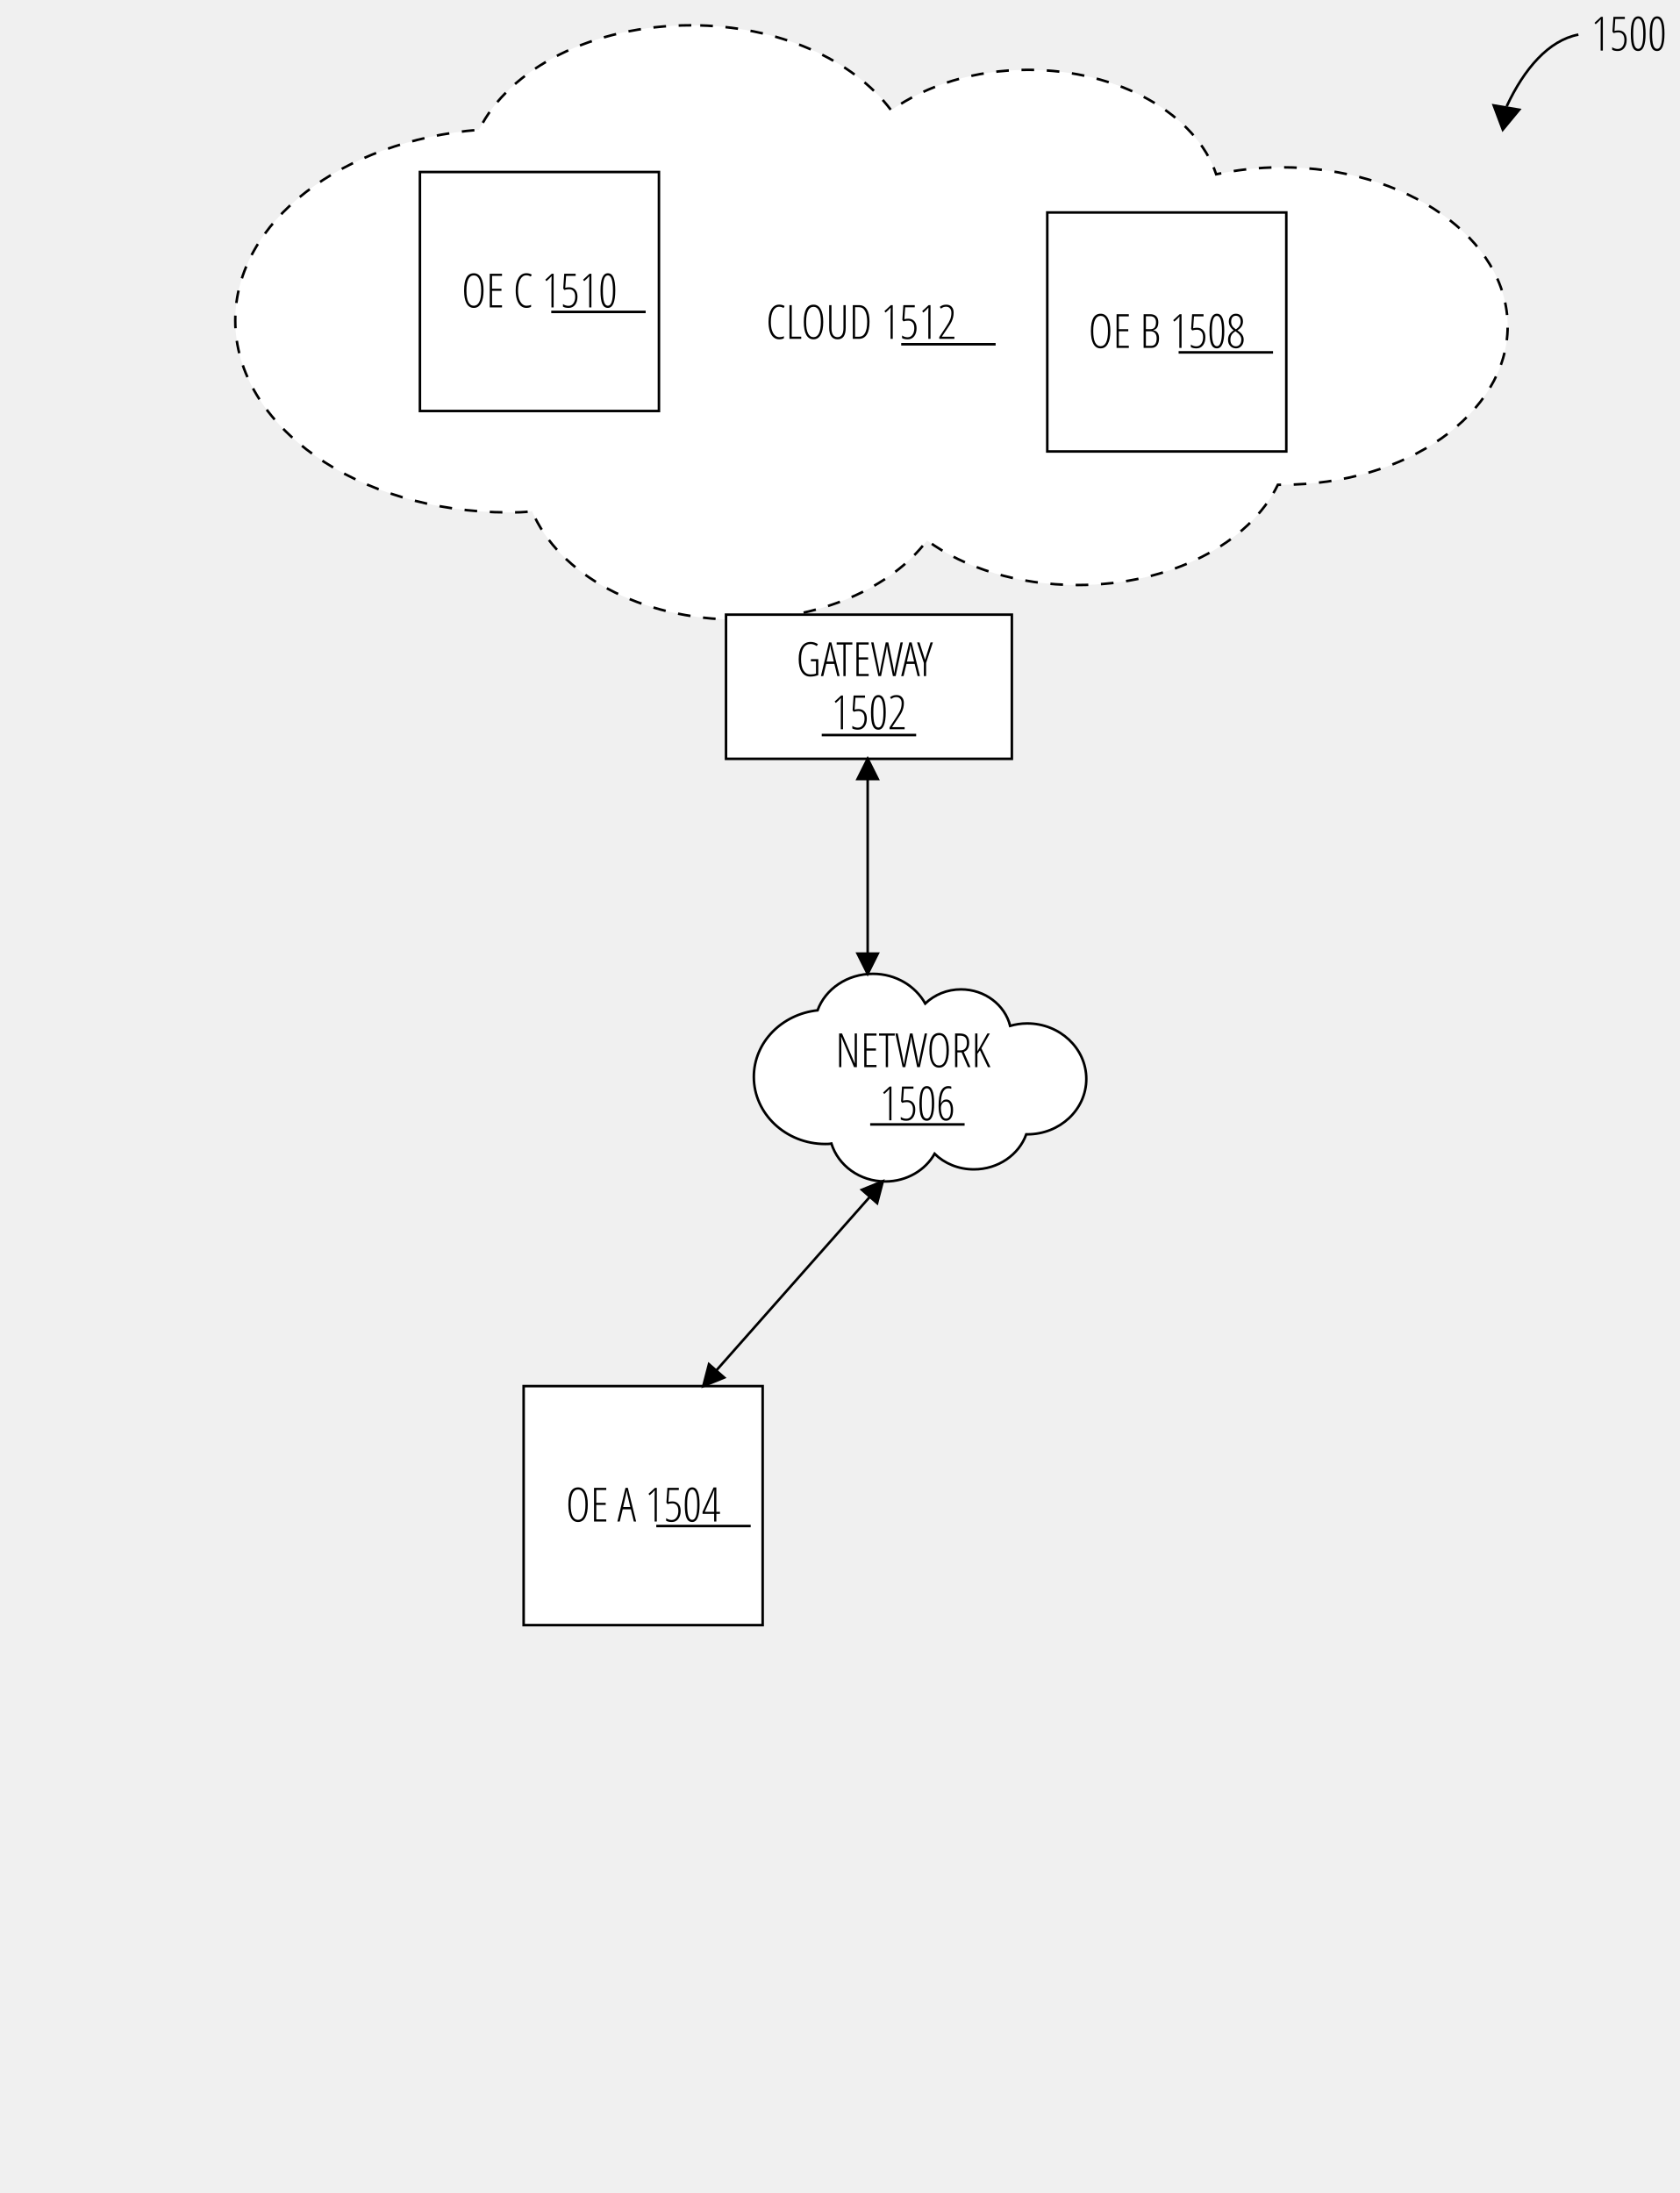
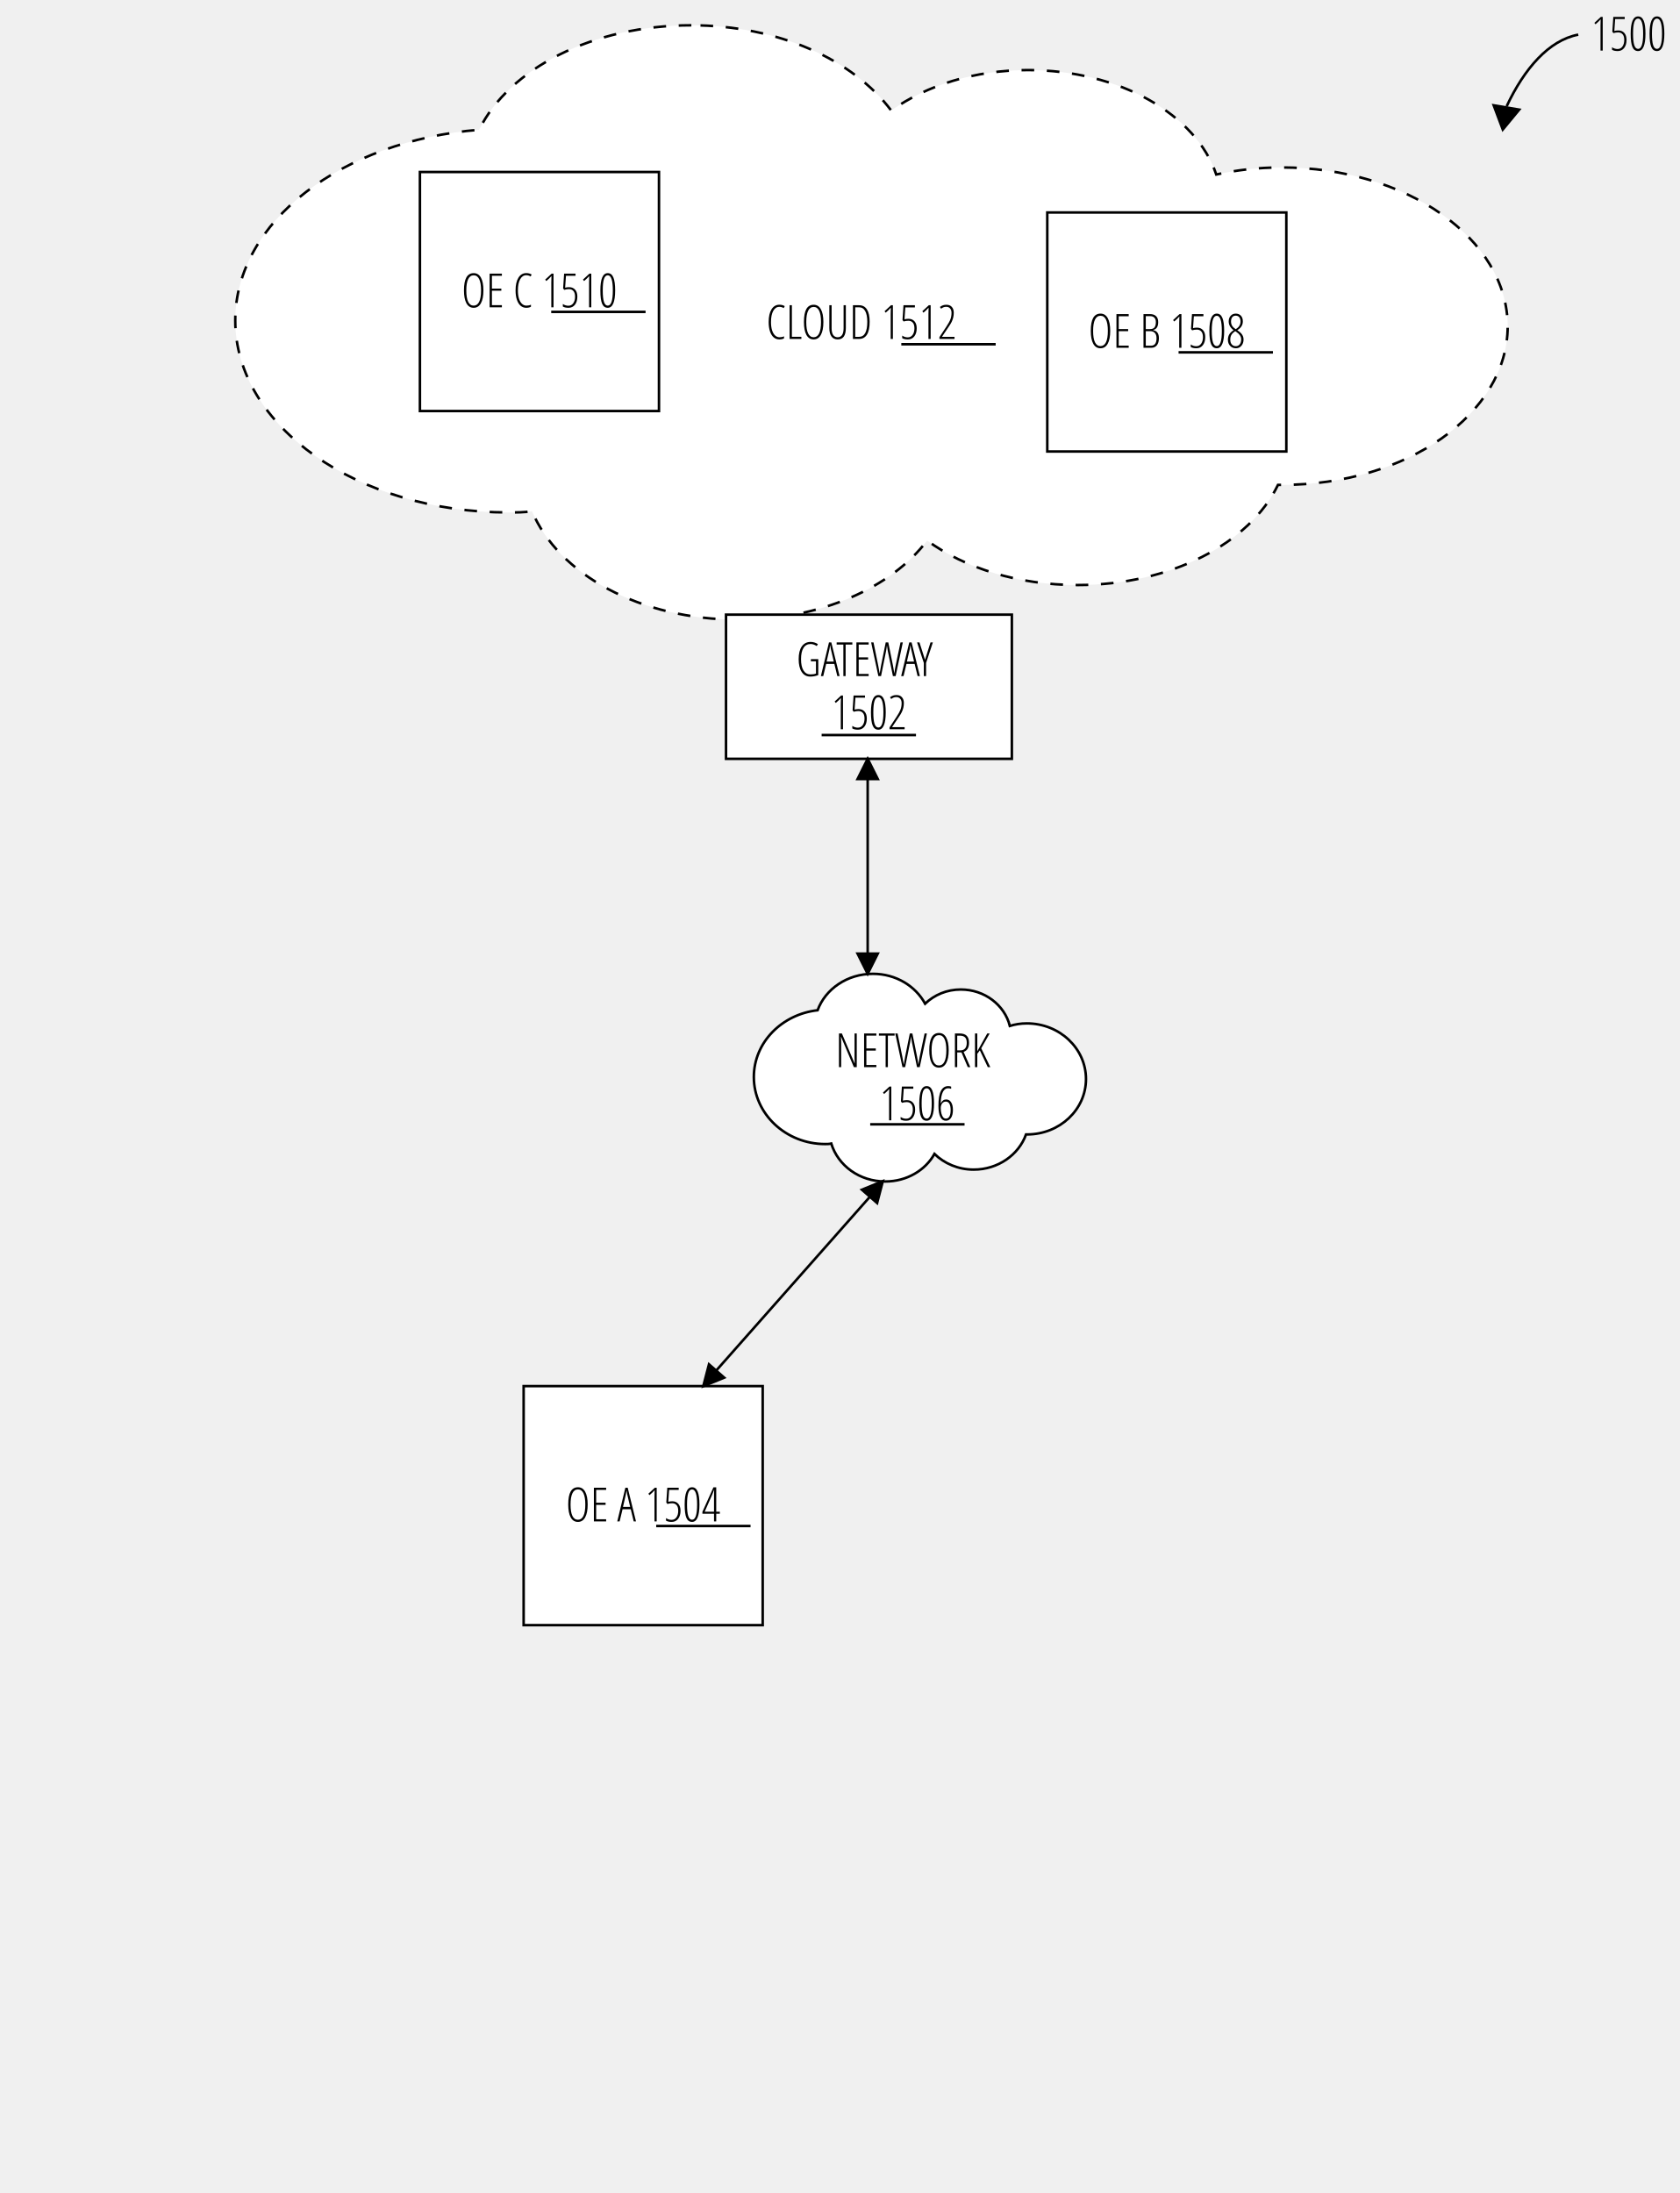
- <svg xmlns="http://www.w3.org/2000/svg" version="1.1" id="v-6064" width="664" height="867">
-   <g id="v-6065" class="viewport">
-     <g id="j_283" model-id="abfa3240-4165-4a8e-80c9-02a5e7677eca" class="element tp Element" transform="translate(93,10)">
-       <g class="rotatable" id="v-6067">
-         <g class="scalable" id="v-6077">
-           <path class="ui-fill ui-stroke js-perimeter" d="M180.281,0c-39.043,0,-72.009,17.132,-83.885,41.296C42.3,45.704,0,77.513,0,116.688c0,41.77,48.536,75.895,108.034,75.895c3.019,0,6.275,0,9.294,-0.502c10.446,24.805,42.499,42.914,81.78,42.914c32.053,0,60.411,-12.724,74.353,-31.334c14.855,10.938,36.024,17.634,59.458,17.634c36.7,0,68.077,-16.49,79.238,-39.649c0.715,0,0.715,0,1.628,0c49.251,0,89.207,-28.07,89.207,-62.669s-39.957,-62.836,-89.446,-62.836c-9.532,0,-18.112,1.144,-25.777,2.762c-7.904,-23.661,-38.328,-41.296,-74.353,-41.296c-21.13,0,-39.957,6.027,-54.136,15.988C244.386,13.7,214.677,0,180.281,0L180.281,0z" id="v-6074" stroke="#000000" stroke-dasharray="5,5" fill="#FFFFFF" />
-           <rect class="ui-interior-label" x="45.676" y="73.104" width="403.538" height="89.12" id="v-6075" fill="none" />
-           <circle class="js-number-connector-1 js-link-connector" fill="none" cx="259.281" cy="33.455" r="0.1" id="v-6078" />
-           <circle class="js-number-connector-2 js-link-connector" fill="none" cx="330.376" cy="18.946" r="0.1" id="v-6079" />
-           <circle class="js-number-connector-3 js-link-connector" fill="none" cx="387.889" cy="58.763" r="0.1" id="v-6080" />
-           <circle class="js-number-connector-4 js-link-connector" fill="none" cx="502.992" cy="116.855" r="0.1" id="v-6076" />
-           <circle class="js-number-connector-5 js-link-connector" fill="none" cx="412.196" cy="181.673" r="0.1" id="v-6081" />
-           <circle class="js-number-connector-6 js-link-connector" fill="none" cx="339.194" cy="221.127" r="0.1" id="v-6082" />
-           <circle class="js-number-connector-7 js-link-connector" fill="none" cx="273.46" cy="203.688" r="0.1" id="v-6083" />
-           <circle class="js-number-connector-8 js-link-connector" fill="none" cx="196.526" cy="234.994" r="0.1" id="v-6084" />
-           <circle class="js-number-connector-10 js-link-connector" fill="none" cx="0" cy="116.688" r="0.1" id="v-6085" />
-           <circle class="js-number-connector-9 js-link-connector" fill="none" cx="117.328" cy="192.08" r="0.1" id="v-6086" />
-           <circle class="js-number-connector-11 js-link-connector" fill="none" cx="96.396" cy="41.296" r="0.1" id="v-6087" />
-           <circle class="js-number-connector-12 js-link-connector" fill="none" cx="180.043" cy="0" r="0.1" id="v-6088" />
-         </g>
-       </g>
-       <rect class="ui-number-box" id="v-6068" stroke="none" stroke-width="0" fill="#FFFFFF" x="0" y="0" width="0" height="0" transform="translate(502.892,116.7554)" />
-       <path class="ui-number-leadline" id="v-6069" stroke="#000000" fill="none" d="" />
-       <text class="ui-number-label" id="v-6070" font-family="OpenSansCondensedLight" font-size="14pt" fill="black" transform="translate(502.8921,116.7554)" />
-       <rect class="ui-label-box" id="v-6071" stroke-width="0" fill="none" width="403.538" height="89.12" transform="translate(45.676,73.10442)" />
-       <text class="ui-label" id="v-6072" font-family="OpenSansCondensedLight" font-size="14pt" fill="black" transform="translate(45.676,73.10442)" text-anchor="middle">
-         <tspan x="201.769" y="50.86">CLOUD 1512</tspan>
-       </text>
-       <path class="ui-number-underline" id="v-6073" stroke="#000000" fill="none" transform="translate(45.676,73.10442)" d="M 217.58 53 254.908 53" />
-     </g>
-     <g id="j_284" model-id="5bb86925-008a-4a62-8cd1-1d1dd6b49270" class="element tp Element" transform="translate(595.6067,13.6875)">
-       <polygon class="ui-arrowhead" fill="#000000" points="0,0 4.2,11.2 11.8,2" id="v-6089" transform="translate(-5.9,27.34646)" />
-       <rect class="ui-label-anchor" fill="none" width="1" height="1" id="v-6091" transform="translate(33.34646,-0.5)" />
-       <g class="rotatable" id="v-6093">
-         <g class="scalable" id="v-6101">
-           <rect x="0" y="0" width="28.346" height="28.346" opacity="0" id="v-6102" />
-           <path class="ui-stem" fill="none" stroke="#000000" stroke-width="1" d="M28.346,0C16.681,2.226,6.978,13.357,0,28.346" id="v-6100" />
-         </g>
-       </g>
-       <rect class="ui-number-box" id="v-6094" stroke="none" stroke-width="0" fill="#FFFFFF" x="0" y="0" width="0" height="0" />
-       <path class="ui-number-leadline" id="v-6095" stroke="#000000" fill="none" />
-       <text class="ui-number-label" id="v-6096" font-family="OpenSansCondensedLight" font-size="14pt" fill="black" transform="translate(0,0)" />
-       <rect class="ui-label-box" id="v-6097" stroke-width="0" fill="none" width="1" height="1" transform="translate(33.34646,-0.5)" />
-       <text class="ui-label" id="v-6098" font-family="OpenSansCondensedLight" font-size="14pt" fill="black" text-decoration="none" transform="translate(33.34646,-0.5)">
+ <svg xmlns="http://www.w3.org/2000/svg" version="1.1" width="664" height="867">
+   <g>
+     <g model-id="abfa3240-4165-4a8e-80c9-02a5e7677eca" transform="translate(93,10)">
+       <g>
+         <g>
+           <path d="M180.3,0c-39,0,-72,17.1,-83.9,41.3C42.3,45.7,0,77.5,0,116.7c0,41.8,48.5,75.9,108,75.9c3,0,6.3,0,9.3,-0.5c10.4,24.8,42.5,42.9,81.8,42.9c32.1,0,60.4,-12.7,74.4,-31.3c14.9,10.9,36,17.6,59.5,17.6c36.7,0,68.1,-16.5,79.2,-39.6c0.7,0,0.7,0,1.6,0c49.3,0,89.2,-28.1,89.2,-62.7s-40,-62.8,-89.4,-62.8c-9.5,0,-18.1,1.1,-25.8,2.8c-7.9,-23.7,-38.3,-41.3,-74.4,-41.3c-21.1,0,-40,6,-54.1,16C244.4,13.7,214.7,0,180.3,0L180.3,0z" stroke="#000000" stroke-dasharray="5,5" fill="#FFFFFF" />
+           <rect x="45.7" y="73.1" width="403.5" height="89.1" fill="none" />
+           <circle fill="none" cx="259.3" cy="33.5" r="0.1" />
+           <circle fill="none" cx="330.4" cy="18.9" r="0.1" />
+           <circle fill="none" cx="387.9" cy="58.8" r="0.1" />
+           <circle fill="none" cx="503" cy="116.9" r="0.1" />
+           <circle fill="none" cx="412.2" cy="181.7" r="0.1" />
+           <circle fill="none" cx="339.2" cy="221.1" r="0.1" />
+           <circle fill="none" cx="273.5" cy="203.7" r="0.1" />
+           <circle fill="none" cx="196.5" cy="235" r="0.1" />
+           <circle fill="none" cx="0" cy="116.7" r="0.1" />
+           <circle fill="none" cx="117.3" cy="192.1" r="0.1" />
+           <circle fill="none" cx="96.4" cy="41.3" r="0.1" />
+           <circle fill="none" cx="180" cy="0" r="0.1" />
+         </g>
+       </g>
+       <rect stroke="none" stroke-width="0" fill="#FFFFFF" x="0" y="0" width="0" height="0" transform="translate(502.9,116.8)" />
+       <path stroke="#000000" fill="none" d="" />
+       <text font-family="OpenSansCondensedLight" font-size="14pt" fill="black" transform="translate(502.9,116.8)" />
+       <rect stroke-width="0" fill="none" width="403.5" height="89.1" transform="translate(45.7,73.1)" />
+       <text font-family="OpenSansCondensedLight" font-size="14pt" fill="black" transform="translate(45.7,73.1)" text-anchor="middle">
+         <tspan x="201.8" y="50.9">CLOUD 1512</tspan>
+       </text>
+       <path stroke="#000000" fill="none" transform="translate(45.7,73.1)" d="M 217.6 53 254.9 53" />
+     </g>
+     <g model-id="5bb86925-008a-4a62-8cd1-1d1dd6b49270" transform="translate(595.6,13.7)">
+       <polygon fill="#000000" points="0,0 4.2,11.2 11.8,2" transform="translate(-5.9,27.3)" />
+       <rect fill="none" width="1" height="1" transform="translate(33.3,-0.5)" />
+       <g>
+         <g>
+           <rect x="0" y="0" width="28.3" height="28.3" opacity="0" />
+           <path fill="none" stroke="#000000" stroke-width="1" d="M28.3,0C16.7,2.2,7,13.4,0,28.3" />
+         </g>
+       </g>
+       <rect stroke="none" stroke-width="0" fill="#FFFFFF" x="0" y="0" width="0" height="0" />
+       <path stroke="#000000" fill="none" />
+       <text font-family="OpenSansCondensedLight" font-size="14pt" fill="black" transform="translate(0,0)" />
+       <rect stroke-width="0" fill="none" width="1" height="1" transform="translate(33.3,-0.5)" />
+       <text font-family="OpenSansCondensedLight" font-size="14pt" fill="black" text-decoration="none" transform="translate(33.3,-0.5)">
        <tspan x="0" y="6.8">1500</tspan>
      </text>
-       <path class="ui-number-underline" id="v-6099" stroke="#000000" fill="none" transform="translate(33.34646,-0.5)" />
-     </g>
-     <g id="j_285" model-id="b09ab120-e079-4c4a-8630-c0868a904f69" class="element tp Element" transform="translate(287,243)">
-       <g class="rotatable" id="v-6103">
-         <g class="scalable" id="v-6113">
-           <path class="ui-fill ui-stroke js-perimeter" d="M112.998,0H0v56.999h112.998V0L112.998,0z" id="v-6110" stroke="#000000" stroke-dasharray="none" fill="#FFFFFF" />
-           <rect class="ui-interior-label" x="4.943" y="2.599" width="103.123" height="51.801" id="v-6111" fill="none" />
-           <circle class="js-number-connector-1 js-link-connector" fill="none" cx="56.499" cy="0" r="0.1" id="v-6114" />
-           <circle class="js-number-connector-2 js-link-connector" fill="none" cx="84.503" cy="0" r="0.1" id="v-6115" />
-           <circle class="js-number-connector-3 js-link-connector" fill="none" cx="112.998" cy="14.373" r="0.1" id="v-6116" />
-           <circle class="js-number-connector-4 js-link-connector" fill="none" cx="112.998" cy="28.499" r="0.1" id="v-6112" />
-           <circle class="js-number-connector-5 js-link-connector" fill="none" cx="112.998" cy="42.625" r="0.1" id="v-6117" />
-           <circle class="js-number-connector-6 js-link-connector" fill="none" cx="84.503" cy="56.999" r="0.1" id="v-6118" />
-           <circle class="js-number-connector-7 js-link-connector" fill="none" cx="56.499" cy="56.999" r="0.1" id="v-6119" />
-           <circle class="js-number-connector-8 js-link-connector" fill="none" cx="28.507" cy="56.999" r="0.1" id="v-6120" />
-           <circle class="js-number-connector-9 js-link-connector" fill="none" cx="0" cy="42.625" r="0.1" id="v-6121" />
-           <circle class="js-number-connector-10 js-link-connector" fill="none" cx="0" cy="28.499" r="0.1" id="v-6122" />
-           <circle class="js-number-connector-11 js-link-connector" fill="none" cx="0" cy="14.373" r="0.1" id="v-6123" />
-           <circle class="js-number-connector-12 js-link-connector" fill="none" cx="28.507" cy="0" r="0.1" id="v-6124" />
-         </g>
-       </g>
-       <rect class="ui-number-box" id="v-6104" stroke="none" stroke-width="0" fill="#FFFFFF" x="0" y="0" width="0" height="0" transform="translate(112.8975,28.39938)" />
-       <path class="ui-number-leadline" id="v-6105" stroke="#000000" fill="none" d="" />
-       <text class="ui-number-label" id="v-6106" font-family="OpenSansCondensedLight" font-size="14pt" fill="black" transform="translate(112.8975,28.39938)" />
-       <rect class="ui-label-box" id="v-6107" stroke-width="0" fill="none" width="103.123" height="51.801" transform="translate(4.943336,2.598728)" />
-       <text class="ui-label" id="v-6108" font-family="OpenSansCondensedLight" font-size="14pt" fill="black" transform="translate(4.943336,2.598728)" text-anchor="middle">
-         <tspan x="51.562" y="21.701">GATEWAY</tspan>
-         <tspan x="51.562" y="42.701">1502</tspan>
-       </text>
-       <path class="ui-number-underline" id="v-6109" stroke="#000000" fill="none" transform="translate(4.943336,2.598728)" d="M 32.898 45 70.226 45" />
-     </g>
-     <g id="j_286" model-id="ec8be86c-4864-48be-a950-2726d18c18e6" class="element tp Element" transform="translate(207,548)">
-       <g class="rotatable" id="v-6125">
-         <g class="scalable" id="v-6135">
-           <path class="ui-fill ui-stroke js-perimeter" d="M94.486,0H0v94.486h94.486V0L94.486,0z" id="v-6132" stroke="#000000" stroke-dasharray="none" fill="#FFFFFF" />
-           <rect class="ui-interior-label" x="4.134" y="4.308" width="86.229" height="85.87" id="v-6133" fill="none" />
-           <circle class="js-number-connector-1 js-link-connector" fill="none" cx="47.243" cy="0" r="0.1" id="v-6136" />
-           <circle class="js-number-connector-2 js-link-connector" fill="none" cx="70.659" cy="0" r="0.1" id="v-6137" />
-           <circle class="js-number-connector-3 js-link-connector" fill="none" cx="94.486" cy="23.827" r="0.1" id="v-6138" />
-           <circle class="js-number-connector-4 js-link-connector" fill="none" cx="94.486" cy="47.243" r="0.1" id="v-6134" />
-           <circle class="js-number-connector-5 js-link-connector" fill="none" cx="94.486" cy="70.659" r="0.1" id="v-6139" />
-           <circle class="js-number-connector-6 js-link-connector" fill="none" cx="70.659" cy="94.486" r="0.1" id="v-6140" />
-           <circle class="js-number-connector-7 js-link-connector" fill="none" cx="47.243" cy="94.486" r="0.1" id="v-6141" />
-           <circle class="js-number-connector-8 js-link-connector" fill="none" cx="23.837" cy="94.486" r="0.1" id="v-6142" />
-           <circle class="js-number-connector-9 js-link-connector" fill="none" cx="0" cy="70.659" r="0.1" id="v-6143" />
-           <circle class="js-number-connector-10 js-link-connector" fill="none" cx="0" cy="47.243" r="0.1" id="v-6144" />
-           <circle class="js-number-connector-11 js-link-connector" fill="none" cx="0" cy="23.827" r="0.1" id="v-6145" />
-           <circle class="js-number-connector-12 js-link-connector" fill="none" cx="23.837" cy="0" r="0.1" id="v-6146" />
-         </g>
-       </g>
-       <rect class="ui-number-box" id="v-6126" stroke="none" stroke-width="0" fill="#FFFFFF" x="0" y="0" width="0" height="0" transform="translate(94.38614,47.14307)" />
-       <path class="ui-number-leadline" id="v-6127" stroke="#000000" fill="none" d="" />
-       <text class="ui-number-label" id="v-6128" font-family="OpenSansCondensedLight" font-size="14pt" fill="black" transform="translate(94.38614,47.14307)" />
-       <rect class="ui-label-box" id="v-6129" stroke-width="0" fill="none" width="86.229" height="85.87" transform="translate(4.133512,4.307878)" />
-       <text class="ui-label" id="v-6130" font-family="OpenSansCondensedLight" font-size="14pt" fill="black" transform="translate(4.133512,4.307878)" text-anchor="middle">
-         <tspan x="43.115" y="49.235">OE A 1504</tspan>
-       </text>
-       <path class="ui-number-underline" id="v-6131" stroke="#000000" fill="none" transform="translate(4.133512,4.307878)" d="M 48.296 51 85.624 51" />
-     </g>
-     <g id="j_287" model-id="adf586fc-5dfb-437f-b395-787d3a37b71a" class="element tp Element" transform="translate(298,385)">
-       <g class="rotatable" id="v-6147">
-         <g class="scalable" id="v-6157">
-           <path class="ui-fill ui-stroke js-perimeter" d="M47.107,0c-10.202,0,-18.816,5.985,-21.919,14.426C11.053,15.966,0,27.078,0,40.763c0,14.592,12.682,26.512,28.229,26.512c0.789,0,1.64,0,2.428,-0.175c2.729,8.665,11.105,14.991,21.369,14.991c8.375,0,15.785,-4.445,19.428,-10.946c3.881,3.821,9.413,6.16,15.536,6.16c9.589,0,17.788,-5.761,20.704,-13.851c0.187,0,0.187,0,0.426,0c12.869,0,23.309,-9.806,23.309,-21.892s-10.44,-21.951,-23.372,-21.951c-2.491,0,-4.732,0.4,-6.735,0.965c-2.065,-8.266,-10.015,-14.426,-19.428,-14.426c-5.521,0,-10.44,2.105,-14.145,5.585C63.857,4.786,56.094,0,47.107,0L47.107,0z" id="v-6154" stroke="#000000" stroke-dasharray="none" fill="#FFFFFF" />
-           <rect class="ui-interior-label" x="11.935" y="25.538" width="105.442" height="31.132" id="v-6155" fill="none" />
-           <circle class="js-number-connector-1 js-link-connector" fill="none" cx="67.749" cy="11.687" r="0.1" id="v-6158" />
-           <circle class="js-number-connector-2 js-link-connector" fill="none" cx="86.326" cy="6.618" r="0.1" id="v-6159" />
-           <circle class="js-number-connector-3 js-link-connector" fill="none" cx="101.353" cy="20.528" r="0.1" id="v-6160" />
-           <circle class="js-number-connector-4 js-link-connector" fill="none" cx="131.429" cy="40.821" r="0.1" id="v-6156" />
-           <circle class="js-number-connector-5 js-link-connector" fill="none" cx="107.705" cy="63.464" r="0.1" id="v-6161" />
-           <circle class="js-number-connector-6 js-link-connector" fill="none" cx="88.63" cy="77.246" r="0.1" id="v-6162" />
-           <circle class="js-number-connector-7 js-link-connector" fill="none" cx="71.454" cy="71.154" r="0.1" id="v-6163" />
-           <circle class="js-number-connector-8 js-link-connector" fill="none" cx="51.351" cy="82.091" r="0.1" id="v-6164" />
-           <circle class="js-number-connector-10 js-link-connector" fill="none" cx="0" cy="40.763" r="0.1" id="v-6165" />
-           <circle class="js-number-connector-9 js-link-connector" fill="none" cx="30.657" cy="67.1" r="0.1" id="v-6166" />
-           <circle class="js-number-connector-11 js-link-connector" fill="none" cx="25.188" cy="14.426" r="0.1" id="v-6167" />
-           <circle class="js-number-connector-12 js-link-connector" fill="none" cx="47.044" cy="0" r="0.1" id="v-6168" />
-         </g>
-       </g>
-       <rect class="ui-number-box" id="v-6148" stroke="none" stroke-width="0" fill="#FFFFFF" x="0" y="0" width="0" height="0" transform="translate(131.3292,40.72119)" />
-       <path class="ui-number-leadline" id="v-6149" stroke="#000000" fill="none" d="" />
-       <text class="ui-number-label" id="v-6150" font-family="OpenSansCondensedLight" font-size="14pt" fill="black" transform="translate(131.3292,40.72119)" />
-       <rect class="ui-label-box" id="v-6151" stroke-width="0" fill="none" width="105.442" height="31.132" transform="translate(11.9349,25.53761)" />
-       <text class="ui-label" id="v-6152" font-family="OpenSansCondensedLight" font-size="14pt" fill="black" transform="translate(11.9349,25.53761)" text-anchor="middle">
-         <tspan x="52.721" y="11.366">NETWORK</tspan>
-         <tspan x="52.721" y="32.366">1506</tspan>
-       </text>
-       <path class="ui-number-underline" id="v-6153" stroke="#000000" fill="none" transform="translate(11.9349,25.53761)" d="M 34.057 34 71.385 34" />
-     </g>
-     <g id="j_288" model-id="3327c3af-e80f-aa3a-fb8c-7f7f98322604" class="element tp Element" transform="translate(414,84)">
-       <g class="rotatable" id="v-6169">
-         <g class="scalable" id="v-6179">
-           <path class="ui-fill ui-stroke js-perimeter" d="M94.486,0H0v94.486h94.486V0L94.486,0z" id="v-6176" stroke="#000000" stroke-dasharray="none" fill="#FFFFFF" />
-           <rect class="ui-interior-label" x="4.134" y="4.308" width="86.229" height="85.87" id="v-6177" fill="none" />
-           <circle class="js-number-connector-1 js-link-connector" fill="none" cx="47.243" cy="0" r="0.1" id="v-6180" />
-           <circle class="js-number-connector-2 js-link-connector" fill="none" cx="70.659" cy="0" r="0.1" id="v-6181" />
-           <circle class="js-number-connector-3 js-link-connector" fill="none" cx="94.486" cy="23.827" r="0.1" id="v-6182" />
-           <circle class="js-number-connector-4 js-link-connector" fill="none" cx="94.486" cy="47.243" r="0.1" id="v-6178" />
-           <circle class="js-number-connector-5 js-link-connector" fill="none" cx="94.486" cy="70.659" r="0.1" id="v-6183" />
-           <circle class="js-number-connector-6 js-link-connector" fill="none" cx="70.659" cy="94.486" r="0.1" id="v-6184" />
-           <circle class="js-number-connector-7 js-link-connector" fill="none" cx="47.243" cy="94.486" r="0.1" id="v-6185" />
-           <circle class="js-number-connector-8 js-link-connector" fill="none" cx="23.837" cy="94.486" r="0.1" id="v-6186" />
-           <circle class="js-number-connector-9 js-link-connector" fill="none" cx="0" cy="70.659" r="0.1" id="v-6187" />
-           <circle class="js-number-connector-10 js-link-connector" fill="none" cx="0" cy="47.243" r="0.1" id="v-6188" />
-           <circle class="js-number-connector-11 js-link-connector" fill="none" cx="0" cy="23.827" r="0.1" id="v-6189" />
-           <circle class="js-number-connector-12 js-link-connector" fill="none" cx="23.837" cy="0" r="0.1" id="v-6190" />
-         </g>
-       </g>
-       <rect class="ui-number-box" id="v-6170" stroke="none" stroke-width="0" fill="#FFFFFF" x="0" y="0" width="0" height="0" transform="translate(94.38614,47.14307)" />
-       <path class="ui-number-leadline" id="v-6171" stroke="#000000" fill="none" d="" />
-       <text class="ui-number-label" id="v-6172" font-family="OpenSansCondensedLight" font-size="14pt" fill="black" transform="translate(94.38614,47.14307)" />
-       <rect class="ui-label-box" id="v-6173" stroke-width="0" fill="none" width="86.229" height="85.87" transform="translate(4.133512,4.307878)" />
-       <text class="ui-label" id="v-6174" font-family="OpenSansCondensedLight" font-size="14pt" fill="black" transform="translate(4.133512,4.307878)" text-anchor="middle">
-         <tspan x="43.115" y="49.235">OE B 1508</tspan>
-       </text>
-       <path class="ui-number-underline" id="v-6175" stroke="#000000" fill="none" transform="translate(4.133512,4.307878)" d="M 47.781 51 85.109 51" />
-     </g>
-     <g id="j_289" model-id="e433ff03-8c75-ab20-8f84-e67825d5e16f" class="element tp Element" transform="translate(166,68)">
-       <g class="rotatable" id="v-6191">
-         <g class="scalable" id="v-6201">
-           <path class="ui-fill ui-stroke js-perimeter" d="M94.486,0H0v94.486h94.486V0L94.486,0z" id="v-6198" stroke="#000000" stroke-dasharray="none" fill="#FFFFFF" />
-           <rect class="ui-interior-label" x="4.134" y="4.308" width="86.229" height="85.87" id="v-6199" fill="none" />
-           <circle class="js-number-connector-1 js-link-connector" fill="none" cx="47.243" cy="0" r="0.1" id="v-6202" />
-           <circle class="js-number-connector-2 js-link-connector" fill="none" cx="70.659" cy="0" r="0.1" id="v-6203" />
-           <circle class="js-number-connector-3 js-link-connector" fill="none" cx="94.486" cy="23.827" r="0.1" id="v-6204" />
-           <circle class="js-number-connector-4 js-link-connector" fill="none" cx="94.486" cy="47.243" r="0.1" id="v-6200" />
-           <circle class="js-number-connector-5 js-link-connector" fill="none" cx="94.486" cy="70.659" r="0.1" id="v-6205" />
-           <circle class="js-number-connector-6 js-link-connector" fill="none" cx="70.659" cy="94.486" r="0.1" id="v-6206" />
-           <circle class="js-number-connector-7 js-link-connector" fill="none" cx="47.243" cy="94.486" r="0.1" id="v-6207" />
-           <circle class="js-number-connector-8 js-link-connector" fill="none" cx="23.837" cy="94.486" r="0.1" id="v-6208" />
-           <circle class="js-number-connector-9 js-link-connector" fill="none" cx="0" cy="70.659" r="0.1" id="v-6209" />
-           <circle class="js-number-connector-10 js-link-connector" fill="none" cx="0" cy="47.243" r="0.1" id="v-6210" />
-           <circle class="js-number-connector-11 js-link-connector" fill="none" cx="0" cy="23.827" r="0.1" id="v-6211" />
-           <circle class="js-number-connector-12 js-link-connector" fill="none" cx="23.837" cy="0" r="0.1" id="v-6212" />
-         </g>
-       </g>
-       <rect class="ui-number-box" id="v-6192" stroke="none" stroke-width="0" fill="#FFFFFF" x="0" y="0" width="0" height="0" transform="translate(94.38614,47.14307)" />
-       <path class="ui-number-leadline" id="v-6193" stroke="#000000" fill="none" d="" />
-       <text class="ui-number-label" id="v-6194" font-family="OpenSansCondensedLight" font-size="14pt" fill="black" transform="translate(94.38614,47.14307)" />
-       <rect class="ui-label-box" id="v-6195" stroke-width="0" fill="none" width="86.229" height="85.87" transform="translate(4.133512,4.307878)" />
-       <text class="ui-label" id="v-6196" font-family="OpenSansCondensedLight" font-size="14pt" fill="black" transform="translate(4.133512,4.307878)" text-anchor="middle">
-         <tspan x="43.115" y="49.235">OE C 1510</tspan>
-       </text>
-       <path class="ui-number-underline" id="v-6197" stroke="#000000" fill="none" transform="translate(4.133512,4.307878)" d="M 47.781 51 85.109 51" />
-     </g>
-     <g id="j_291" model-id="7cdd346d-c19d-497d-b529-77bd55d9c87e" class="tp Link link">
-       <path class="connection" stroke="black" id="v-6227" stroke-dasharray="none" d="M 283 542 344 473" />
-       <path class="marker-source" fill="black" stroke="black" id="v-6228" d="M 8 0 L 0 4 L 8 8 z" transform="translate(274.992,545.3634) scale(1,1) rotate(-48.76403)" />
-       <path class="marker-target" fill="black" stroke="black" id="v-6229" d="M 8 0 L 0 4 L 8 8 z" transform="translate(352.008,469.6366) scale(1,1) rotate(-228.764)" />
-       <g class="labels" id="v-6231">
-         <g class="js-link-label" id="v-6239" label-idx="0" cursor="move" transform="translate(313.5, 507.5)">
+       <path stroke="#000000" fill="none" transform="translate(33.3,-0.5)" />
+     </g>
+     <g model-id="b09ab120-e079-4c4a-8630-c0868a904f69" transform="translate(287,243)">
+       <g>
+         <g>
+           <path d="M113,0H0v57h113V0L113,0z" stroke="#000000" stroke-dasharray="none" fill="#FFFFFF" />
+           <rect x="4.9" y="2.6" width="103.1" height="51.8" fill="none" />
+           <circle fill="none" cx="56.5" cy="0" r="0.1" />
+           <circle fill="none" cx="84.5" cy="0" r="0.1" />
+           <circle fill="none" cx="113" cy="14.4" r="0.1" />
+           <circle fill="none" cx="113" cy="28.5" r="0.1" />
+           <circle fill="none" cx="113" cy="42.6" r="0.1" />
+           <circle fill="none" cx="84.5" cy="57" r="0.1" />
+           <circle fill="none" cx="56.5" cy="57" r="0.1" />
+           <circle fill="none" cx="28.5" cy="57" r="0.1" />
+           <circle fill="none" cx="0" cy="42.6" r="0.1" />
+           <circle fill="none" cx="0" cy="28.5" r="0.1" />
+           <circle fill="none" cx="0" cy="14.4" r="0.1" />
+           <circle fill="none" cx="28.5" cy="0" r="0.1" />
+         </g>
+       </g>
+       <rect stroke="none" stroke-width="0" fill="#FFFFFF" x="0" y="0" width="0" height="0" transform="translate(112.9,28.4)" />
+       <path stroke="#000000" fill="none" d="" />
+       <text font-family="OpenSansCondensedLight" font-size="14pt" fill="black" transform="translate(112.9,28.4)" />
+       <rect stroke-width="0" fill="none" width="103.1" height="51.8" transform="translate(4.9,2.6)" />
+       <text font-family="OpenSansCondensedLight" font-size="14pt" fill="black" transform="translate(4.9,2.6)" text-anchor="middle">
+         <tspan x="51.6" y="21.7">GATEWAY</tspan>
+         <tspan x="51.6" y="42.7">1502</tspan>
+       </text>
+       <path stroke="#000000" fill="none" transform="translate(4.9,2.6)" d="M 32.9 45 70.2 45" />
+     </g>
+     <g model-id="ec8be86c-4864-48be-a950-2726d18c18e6" transform="translate(207,548)">
+       <g>
+         <g>
+           <path d="M94.5,0H0v94.5h94.5V0L94.5,0z" stroke="#000000" stroke-dasharray="none" fill="#FFFFFF" />
+           <rect x="4.1" y="4.3" width="86.2" height="85.9" fill="none" />
+           <circle fill="none" cx="47.2" cy="0" r="0.1" />
+           <circle fill="none" cx="70.7" cy="0" r="0.1" />
+           <circle fill="none" cx="94.5" cy="23.8" r="0.1" />
+           <circle fill="none" cx="94.5" cy="47.2" r="0.1" />
+           <circle fill="none" cx="94.5" cy="70.7" r="0.1" />
+           <circle fill="none" cx="70.7" cy="94.5" r="0.1" />
+           <circle fill="none" cx="47.2" cy="94.5" r="0.1" />
+           <circle fill="none" cx="23.8" cy="94.5" r="0.1" />
+           <circle fill="none" cx="0" cy="70.7" r="0.1" />
+           <circle fill="none" cx="0" cy="47.2" r="0.1" />
+           <circle fill="none" cx="0" cy="23.8" r="0.1" />
+           <circle fill="none" cx="23.8" cy="0" r="0.1" />
+         </g>
+       </g>
+       <rect stroke="none" stroke-width="0" fill="#FFFFFF" x="0" y="0" width="0" height="0" transform="translate(94.4,47.1)" />
+       <path stroke="#000000" fill="none" d="" />
+       <text font-family="OpenSansCondensedLight" font-size="14pt" fill="black" transform="translate(94.4,47.1)" />
+       <rect stroke-width="0" fill="none" width="86.2" height="85.9" transform="translate(4.1,4.3)" />
+       <text font-family="OpenSansCondensedLight" font-size="14pt" fill="black" transform="translate(4.1,4.3)" text-anchor="middle">
+         <tspan x="43.1" y="49.2">OE A 1504</tspan>
+       </text>
+       <path stroke="#000000" fill="none" transform="translate(4.1,4.3)" d="M 48.3 51 85.6 51" />
+     </g>
+     <g model-id="adf586fc-5dfb-437f-b395-787d3a37b71a" transform="translate(298,385)">
+       <g>
+         <g>
+           <path d="M47.1,0c-10.2,0,-18.8,6,-21.9,14.4C11.1,16,0,27.1,0,40.8c0,14.6,12.7,26.5,28.2,26.5c0.8,0,1.6,0,2.4,-0.2c2.7,8.7,11.1,15,21.4,15c8.4,0,15.8,-4.4,19.4,-10.9c3.9,3.8,9.4,6.2,15.5,6.2c9.6,0,17.8,-5.8,20.7,-13.9c0.2,0,0.2,0,0.4,0c12.9,0,23.3,-9.8,23.3,-21.9s-10.4,-22,-23.4,-22c-2.5,0,-4.7,0.4,-6.7,1c-2.1,-8.3,-10,-14.4,-19.4,-14.4c-5.5,0,-10.4,2.1,-14.1,5.6C63.9,4.8,56.1,0,47.1,0L47.1,0z" stroke="#000000" stroke-dasharray="none" fill="#FFFFFF" />
+           <rect x="11.9" y="25.5" width="105.4" height="31.1" fill="none" />
+           <circle fill="none" cx="67.7" cy="11.7" r="0.1" />
+           <circle fill="none" cx="86.3" cy="6.6" r="0.1" />
+           <circle fill="none" cx="101.4" cy="20.5" r="0.1" />
+           <circle fill="none" cx="131.4" cy="40.8" r="0.1" />
+           <circle fill="none" cx="107.7" cy="63.5" r="0.1" />
+           <circle fill="none" cx="88.6" cy="77.2" r="0.1" />
+           <circle fill="none" cx="71.5" cy="71.2" r="0.1" />
+           <circle fill="none" cx="51.4" cy="82.1" r="0.1" />
+           <circle fill="none" cx="0" cy="40.8" r="0.1" />
+           <circle fill="none" cx="30.7" cy="67.1" r="0.1" />
+           <circle fill="none" cx="25.2" cy="14.4" r="0.1" />
+           <circle fill="none" cx="47" cy="0" r="0.1" />
+         </g>
+       </g>
+       <rect stroke="none" stroke-width="0" fill="#FFFFFF" x="0" y="0" width="0" height="0" transform="translate(131.3,40.7)" />
+       <path stroke="#000000" fill="none" d="" />
+       <text font-family="OpenSansCondensedLight" font-size="14pt" fill="black" transform="translate(131.3,40.7)" />
+       <rect stroke-width="0" fill="none" width="105.4" height="31.1" transform="translate(11.9,25.5)" />
+       <text font-family="OpenSansCondensedLight" font-size="14pt" fill="black" transform="translate(11.9,25.5)" text-anchor="middle">
+         <tspan x="52.7" y="11.4">NETWORK</tspan>
+         <tspan x="52.7" y="32.4">1506</tspan>
+       </text>
+       <path stroke="#000000" fill="none" transform="translate(11.9,25.5)" d="M 34.1 34 71.4 34" />
+     </g>
+     <g model-id="3327c3af-e80f-aa3a-fb8c-7f7f98322604" transform="translate(414,84)">
+       <g>
+         <g>
+           <path d="M94.5,0H0v94.5h94.5V0L94.5,0z" stroke="#000000" stroke-dasharray="none" fill="#FFFFFF" />
+           <rect x="4.1" y="4.3" width="86.2" height="85.9" fill="none" />
+           <circle fill="none" cx="47.2" cy="0" r="0.1" />
+           <circle fill="none" cx="70.7" cy="0" r="0.1" />
+           <circle fill="none" cx="94.5" cy="23.8" r="0.1" />
+           <circle fill="none" cx="94.5" cy="47.2" r="0.1" />
+           <circle fill="none" cx="94.5" cy="70.7" r="0.1" />
+           <circle fill="none" cx="70.7" cy="94.5" r="0.1" />
+           <circle fill="none" cx="47.2" cy="94.5" r="0.1" />
+           <circle fill="none" cx="23.8" cy="94.5" r="0.1" />
+           <circle fill="none" cx="0" cy="70.7" r="0.1" />
+           <circle fill="none" cx="0" cy="47.2" r="0.1" />
+           <circle fill="none" cx="0" cy="23.8" r="0.1" />
+           <circle fill="none" cx="23.8" cy="0" r="0.1" />
+         </g>
+       </g>
+       <rect stroke="none" stroke-width="0" fill="#FFFFFF" x="0" y="0" width="0" height="0" transform="translate(94.4,47.1)" />
+       <path stroke="#000000" fill="none" d="" />
+       <text font-family="OpenSansCondensedLight" font-size="14pt" fill="black" transform="translate(94.4,47.1)" />
+       <rect stroke-width="0" fill="none" width="86.2" height="85.9" transform="translate(4.1,4.3)" />
+       <text font-family="OpenSansCondensedLight" font-size="14pt" fill="black" transform="translate(4.1,4.3)" text-anchor="middle">
+         <tspan x="43.1" y="49.2">OE B 1508</tspan>
+       </text>
+       <path stroke="#000000" fill="none" transform="translate(4.1,4.3)" d="M 47.8 51 85.1 51" />
+     </g>
+     <g model-id="e433ff03-8c75-ab20-8f84-e67825d5e16f" transform="translate(166,68)">
+       <g>
+         <g>
+           <path d="M94.5,0H0v94.5h94.5V0L94.5,0z" stroke="#000000" stroke-dasharray="none" fill="#FFFFFF" />
+           <rect x="4.1" y="4.3" width="86.2" height="85.9" fill="none" />
+           <circle fill="none" cx="47.2" cy="0" r="0.1" />
+           <circle fill="none" cx="70.7" cy="0" r="0.1" />
+           <circle fill="none" cx="94.5" cy="23.8" r="0.1" />
+           <circle fill="none" cx="94.5" cy="47.2" r="0.1" />
+           <circle fill="none" cx="94.5" cy="70.7" r="0.1" />
+           <circle fill="none" cx="70.7" cy="94.5" r="0.1" />
+           <circle fill="none" cx="47.2" cy="94.5" r="0.1" />
+           <circle fill="none" cx="23.8" cy="94.5" r="0.1" />
+           <circle fill="none" cx="0" cy="70.7" r="0.1" />
+           <circle fill="none" cx="0" cy="47.2" r="0.1" />
+           <circle fill="none" cx="0" cy="23.8" r="0.1" />
+           <circle fill="none" cx="23.8" cy="0" r="0.1" />
+         </g>
+       </g>
+       <rect stroke="none" stroke-width="0" fill="#FFFFFF" x="0" y="0" width="0" height="0" transform="translate(94.4,47.1)" />
+       <path stroke="#000000" fill="none" d="" />
+       <text font-family="OpenSansCondensedLight" font-size="14pt" fill="black" transform="translate(94.4,47.1)" />
+       <rect stroke-width="0" fill="none" width="86.2" height="85.9" transform="translate(4.1,4.3)" />
+       <text font-family="OpenSansCondensedLight" font-size="14pt" fill="black" transform="translate(4.1,4.3)" text-anchor="middle">
+         <tspan x="43.1" y="49.2">OE C 1510</tspan>
+       </text>
+       <path stroke="#000000" fill="none" transform="translate(4.1,4.3)" d="M 47.8 51 85.1 51" />
+     </g>
+     <g model-id="7cdd346d-c19d-497d-b529-77bd55d9c87e">
+       <path stroke="black" stroke-dasharray="none" d="M 283 542 344 473" />
+       <path fill="black" stroke="black" d="M 8 0 L 0 4 L 8 8 z" transform="translate(275,545.4) scale(1,1) rotate(-48.8)" />
+       <path fill="black" stroke="black" d="M 8 0 L 0 4 L 8 8 z" transform="translate(352,469.6) scale(1,1) rotate(-228.8)" />
+       <g>
+         <g label-idx="0" cursor="move" transform="translate(313.5, 507.5)">
          <rect fill="white" rx="3" ry="3" x="0" y="0" width="0" height="0" />
-           <text class="ui-link-label" text-anchor="middle" font-size="14pt" font-family="OpenSansCondensedLight" id="v-6240" y="0.8em" display="none" xml:space="preserve" transform="translate(0,0)" />
-         </g>
-       </g>
-     </g>
-     <g id="j_290" model-id="c8d28ede-8278-47d5-965e-de2d9f7dda6f" class="tp Link link">
-       <path class="connection" stroke="black" id="v-6213" stroke-dasharray="none" d="M 343 377 343 308" />
-       <path class="marker-source" fill="black" stroke="black" id="v-6214" d="M 8 0 L 0 4 L 8 8 z" transform="translate(339,385) scale(1,1) rotate(-90)" />
-       <path class="marker-target" fill="black" stroke="black" id="v-6215" d="M 8 0 L 0 4 L 8 8 z" transform="translate(347,300) scale(1,1) rotate(-270)" />
-       <g class="labels" id="v-6217">
-         <g class="js-link-label" id="v-6225" label-idx="0" cursor="move" transform="translate(343, 342.5)">
+           <text text-anchor="middle" font-size="14pt" font-family="OpenSansCondensedLight" y="0.8em" display="none" xml:space="preserve" transform="translate(0,0)" />
+         </g>
+       </g>
+     </g>
+     <g model-id="c8d28ede-8278-47d5-965e-de2d9f7dda6f">
+       <path stroke="black" stroke-dasharray="none" d="M 343 377 343 308" />
+       <path fill="black" stroke="black" d="M 8 0 L 0 4 L 8 8 z" transform="translate(339,385) scale(1,1) rotate(-90)" />
+       <path fill="black" stroke="black" d="M 8 0 L 0 4 L 8 8 z" transform="translate(347,300) scale(1,1) rotate(-270)" />
+       <g>
+         <g label-idx="0" cursor="move" transform="translate(343, 342.5)">
          <rect fill="white" rx="3" ry="3" x="0" y="0" width="0" height="0" />
-           <text class="ui-link-label" text-anchor="middle" font-size="14pt" font-family="OpenSansCondensedLight" id="v-6226" y="0.8em" display="none" xml:space="preserve" transform="translate(0,0)" />
+           <text text-anchor="middle" font-size="14pt" font-family="OpenSansCondensedLight" y="0.8em" display="none" xml:space="preserve" transform="translate(0,0)" />
        </g>
      </g>
    </g>
  </g>
-   <defs id="v-6066" />
+   <defs />
</svg>
